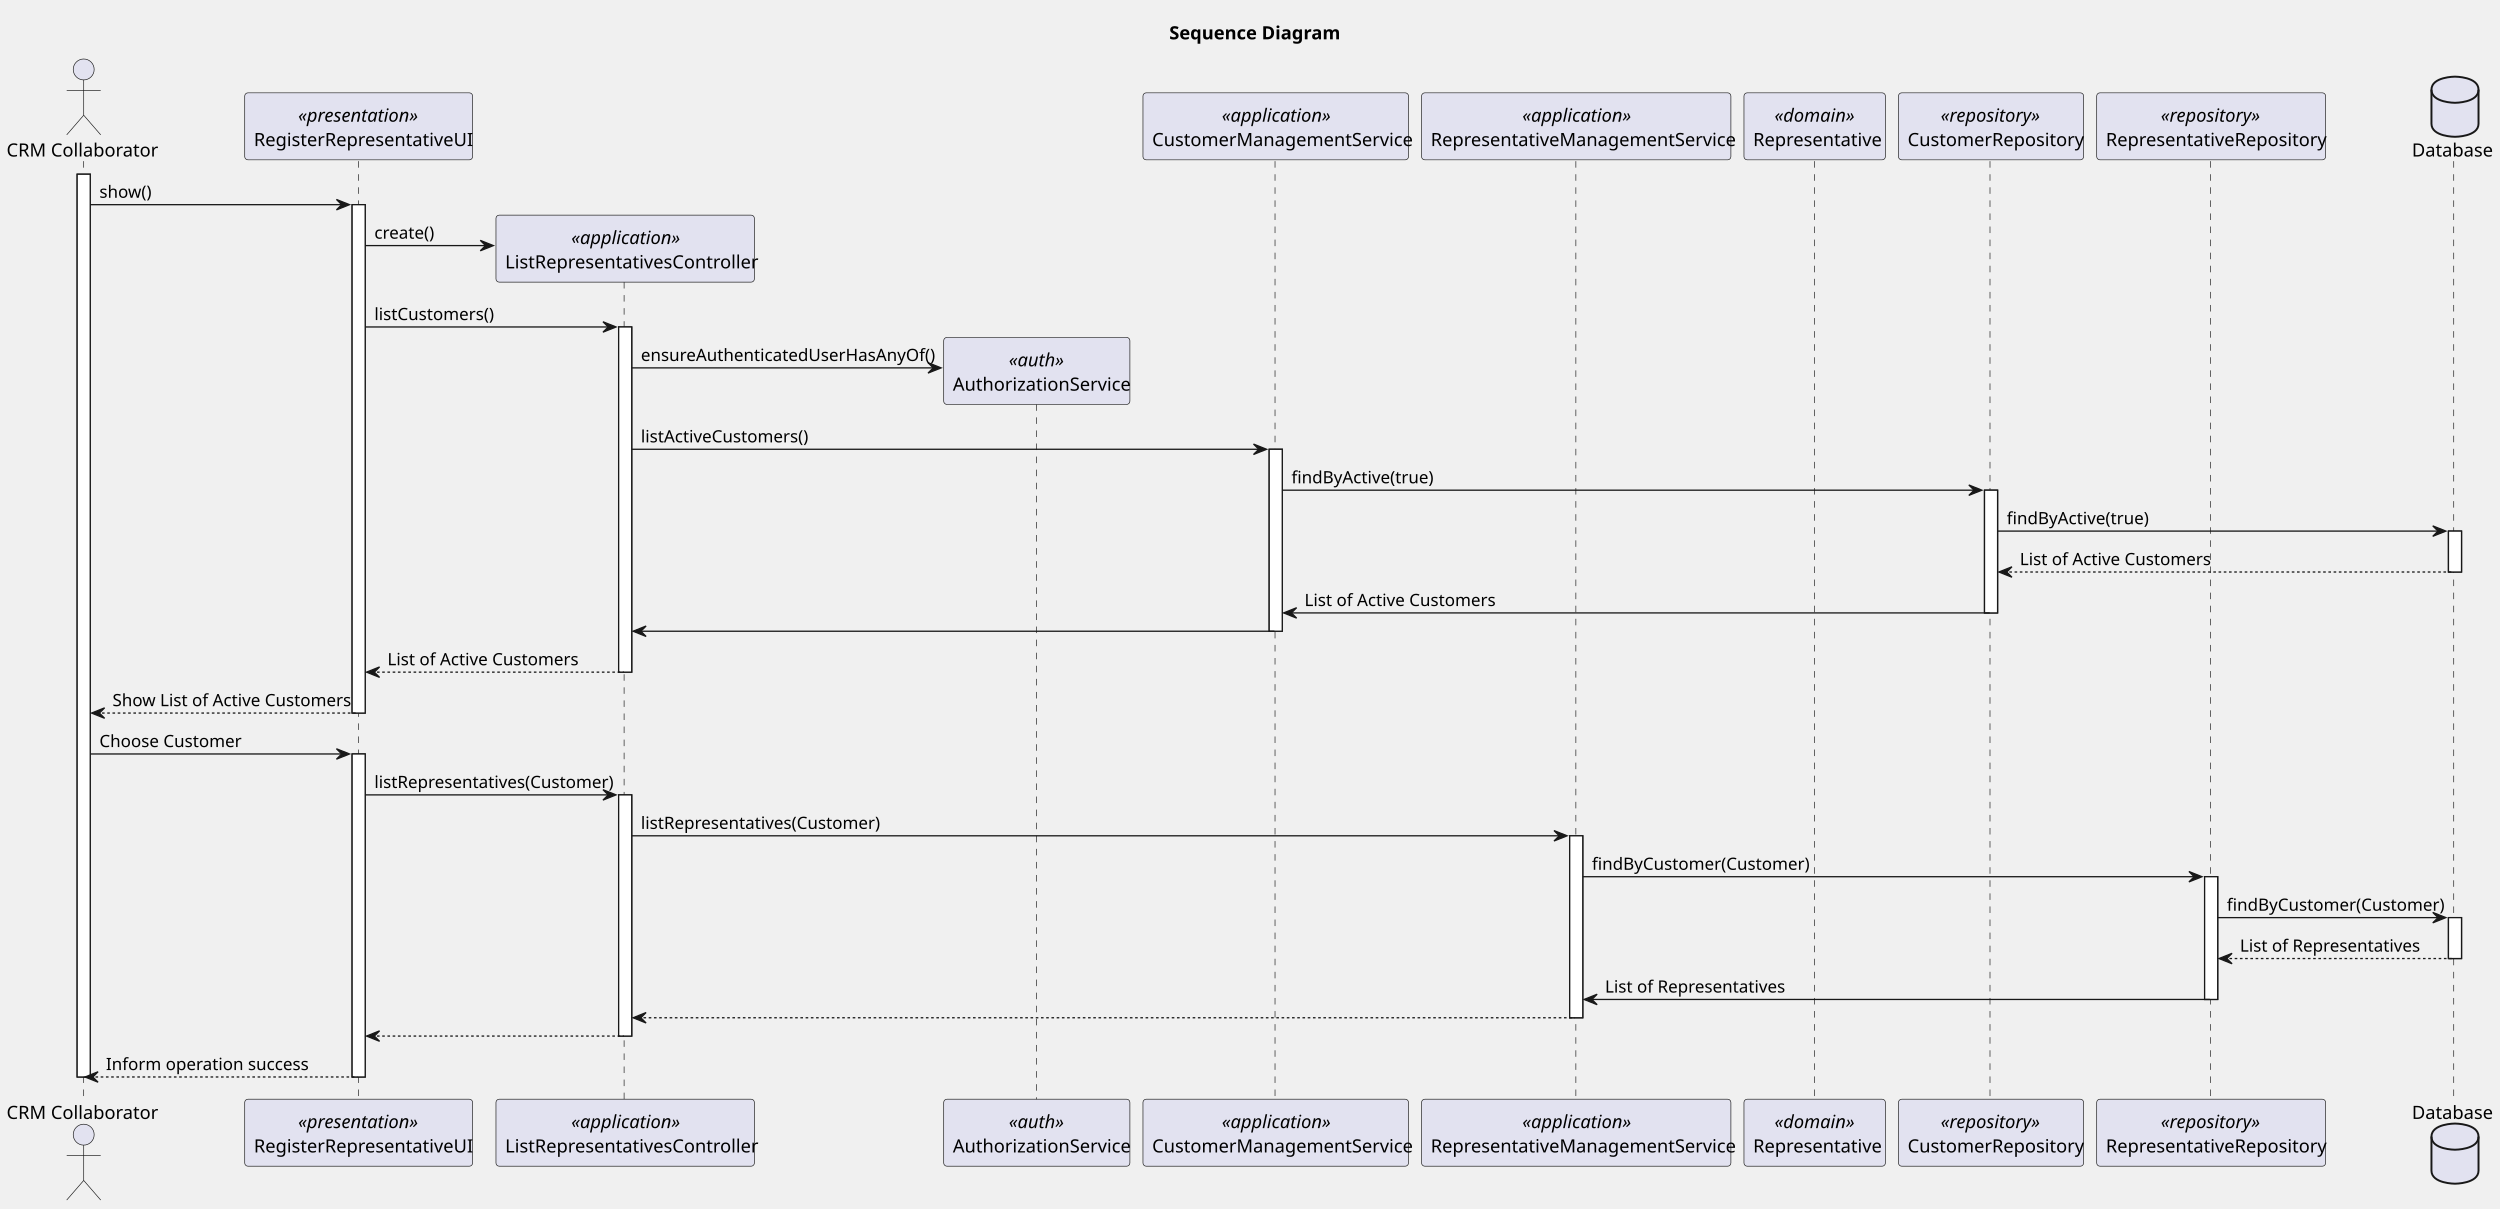
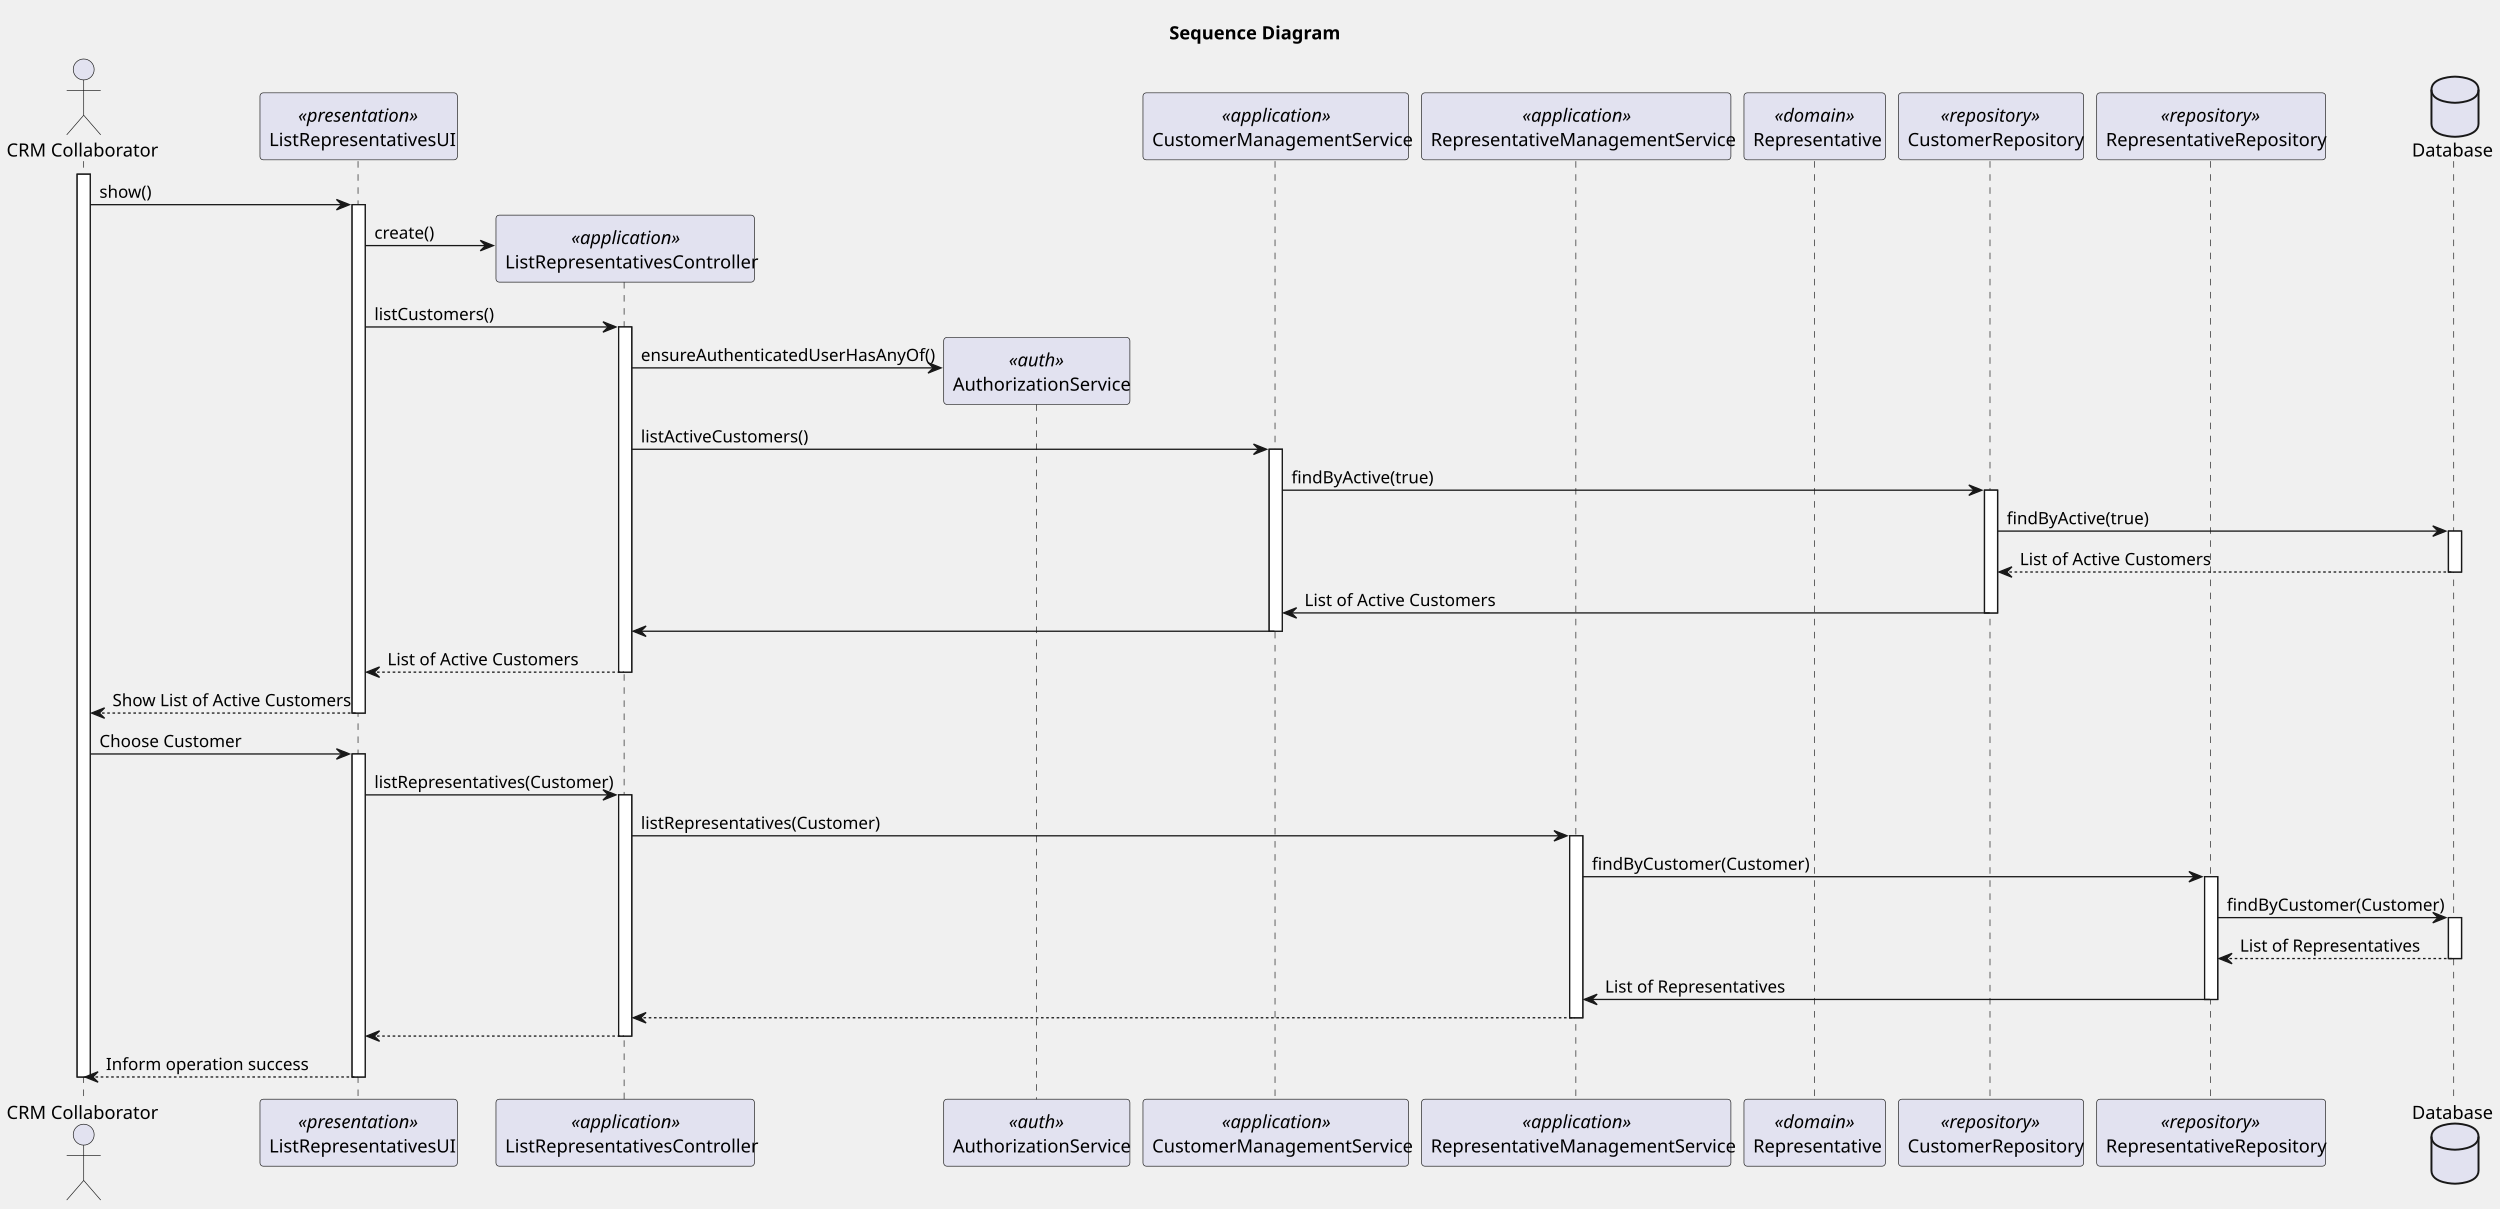
<svg xmlns="http://www.w3.org/2000/svg" contentStyleType="text/css" height="924px" preserveAspectRatio="none" style="width:1912px;height:924px;background:#FFFFFF;" version="1.1" viewBox="0 0 1912 924" width="1912px" zoomAndPan="magnify">
  <defs />
  <g>
    <text fill="#000000" font-family="sans-serif" font-size="14" font-weight="bold" lengthAdjust="spacing" textLength="126.048" x="894.247" y="30.107">Sequence Diagram</text>
    <rect fill="#FFFFFF" height="690.432" style="stroke:#181818;stroke-width:1.0;" width="10" x="59.017" y="133.242" />
    <rect fill="#FFFFFF" height="388.812" style="stroke:#181818;stroke-width:1.0;" width="10" x="269.304" y="156.533" />
    <rect fill="#FFFFFF" height="247.037" style="stroke:#181818;stroke-width:1.0;" width="10" x="269.304" y="576.637" />
    <rect fill="#FFFFFF" height="263.988" style="stroke:#181818;stroke-width:1.0;" width="10" x="473.138" y="250.066" />
    <rect fill="#FFFFFF" height="184.455" style="stroke:#181818;stroke-width:1.0;" width="10" x="473.138" y="607.928" />
    <rect fill="#FFFFFF" height="139.164" style="stroke:#181818;stroke-width:1.0;" width="10" x="970.68" y="343.6" />
    <rect fill="#FFFFFF" height="139.164" style="stroke:#181818;stroke-width:1.0;" width="10" x="1200.503" y="639.219" />
    <rect fill="#FFFFFF" height="93.873" style="stroke:#181818;stroke-width:1.0;" width="10" x="1517.75" y="374.891" />
    <rect fill="#FFFFFF" height="93.873" style="stroke:#181818;stroke-width:1.0;" width="10" x="1686.091" y="670.51" />
    <rect fill="#FFFFFF" height="31.291" style="stroke:#181818;stroke-width:1.0;" width="10" x="1872.576" y="406.182" />
    <rect fill="#FFFFFF" height="31.291" style="stroke:#181818;stroke-width:1.0;" width="10" x="1872.576" y="701.801" />
    <line style="stroke:#181818;stroke-width:0.5;stroke-dasharray:5.0,5.0;" x1="64" x2="64" y1="123.242" y2="841.674" />
-     <line style="stroke:#181818;stroke-width:0.5;stroke-dasharray:5.0,5.0;" x1="274.156" x2="274.156" y1="123.242" y2="841.674" />
+     <line style="stroke:#181818;stroke-width:0.5;stroke-dasharray:5.0,5.0;" x1="273.829" x2="273.829" y1="123.242" y2="841.674" />
    <line style="stroke:#181818;stroke-width:0.5;stroke-dasharray:5.0,5.0;" x1="477.317" x2="477.317" y1="205.654" y2="841.674" />
    <line style="stroke:#181818;stroke-width:0.5;stroke-dasharray:5.0,5.0;" x1="792.739" x2="792.739" y1="299.188" y2="841.674" />
    <line style="stroke:#181818;stroke-width:0.5;stroke-dasharray:5.0,5.0;" x1="975.139" x2="975.139" y1="123.242" y2="841.674" />
    <line style="stroke:#181818;stroke-width:0.5;stroke-dasharray:5.0,5.0;" x1="1205.221" x2="1205.221" y1="123.242" y2="841.674" />
    <line style="stroke:#181818;stroke-width:0.5;stroke-dasharray:5.0,5.0;" x1="1387.785" x2="1387.785" y1="123.242" y2="841.674" />
    <line style="stroke:#181818;stroke-width:0.5;stroke-dasharray:5.0,5.0;" x1="1521.95" x2="1521.95" y1="123.242" y2="841.674" />
    <line style="stroke:#181818;stroke-width:0.5;stroke-dasharray:5.0,5.0;" x1="1690.55" x2="1690.55" y1="123.242" y2="841.674" />
    <line style="stroke:#181818;stroke-width:0.5;stroke-dasharray:5.0,5.0;" x1="1876.611" x2="1876.611" y1="123.242" y2="841.674" />
    <text fill="#000000" font-family="sans-serif" font-size="14" lengthAdjust="spacing" textLength="112.034" x="5" y="119.728">CRM Collaborator</text>
    <ellipse cx="64.017" cy="53.121" fill="#E2E2F0" rx="8" ry="8" style="stroke:#181818;stroke-width:0.5;" />
    <path d="M64.017,61.121 L64.017,88.121 M51.017,69.121 L77.017,69.121 M64.017,88.121 L51.017,103.121 M64.017,88.121 L77.017,103.121 " fill="none" style="stroke:#181818;stroke-width:0.5;" />
    <text fill="#000000" font-family="sans-serif" font-size="14" lengthAdjust="spacing" textLength="112.034" x="5" y="855.781">CRM Collaborator</text>
    <ellipse cx="64.017" cy="867.795" fill="#E2E2F0" rx="8" ry="8" style="stroke:#181818;stroke-width:0.5;" />
    <path d="M64.017,875.795 L64.017,902.795 M51.017,883.795 L77.017,883.795 M64.017,902.795 L51.017,917.795 M64.017,902.795 L77.017,917.795 " fill="none" style="stroke:#181818;stroke-width:0.5;" />
-     <rect fill="#E2E2F0" height="51.242" rx="2.5" ry="2.5" style="stroke:#181818;stroke-width:0.5;" width="174.296" x="187.156" y="71" />
+     <rect fill="#E2E2F0" height="51.242" rx="2.5" ry="2.5" style="stroke:#181818;stroke-width:0.5;" width="150.951" x="198.829" y="71" />
    <text fill="#000000" font-family="sans-serif" font-size="14" font-style="italic" lengthAdjust="spacing" textLength="92.627" x="227.991" y="93.107">«presentation»</text>
-     <text fill="#000000" font-family="sans-serif" font-size="14" lengthAdjust="spacing" textLength="160.296" x="194.156" y="111.728">RegisterRepresentativeUI</text>
-     <rect fill="#E2E2F0" height="51.242" rx="2.5" ry="2.5" style="stroke:#181818;stroke-width:0.5;" width="174.296" x="187.156" y="840.674" />
+     <text fill="#000000" font-family="sans-serif" font-size="14" lengthAdjust="spacing" textLength="136.951" x="205.829" y="111.728">ListRepresentativesUI</text>
+     <rect fill="#E2E2F0" height="51.242" rx="2.5" ry="2.5" style="stroke:#181818;stroke-width:0.5;" width="150.951" x="198.829" y="840.674" />
    <text fill="#000000" font-family="sans-serif" font-size="14" font-style="italic" lengthAdjust="spacing" textLength="92.627" x="227.991" y="862.781">«presentation»</text>
-     <text fill="#000000" font-family="sans-serif" font-size="14" lengthAdjust="spacing" textLength="160.296" x="194.156" y="881.402">RegisterRepresentativeUI</text>
+     <text fill="#000000" font-family="sans-serif" font-size="14" lengthAdjust="spacing" textLength="136.951" x="205.829" y="881.402">ListRepresentativesUI</text>
    <rect fill="#E2E2F0" height="51.242" rx="2.5" ry="2.5" style="stroke:#181818;stroke-width:0.5;" width="197.641" x="379.317" y="840.674" />
    <text fill="#000000" font-family="sans-serif" font-size="14" font-style="italic" lengthAdjust="spacing" textLength="82.51" x="436.883" y="862.781">«application»</text>
    <text fill="#000000" font-family="sans-serif" font-size="14" lengthAdjust="spacing" textLength="183.641" x="386.317" y="881.402">ListRepresentativesController</text>
    <rect fill="#E2E2F0" height="51.242" rx="2.5" ry="2.5" style="stroke:#181818;stroke-width:0.5;" width="142.399" x="721.739" y="840.674" />
    <text fill="#000000" font-family="sans-serif" font-size="14" font-style="italic" lengthAdjust="spacing" textLength="42.82" x="771.529" y="862.781">«auth»</text>
    <text fill="#000000" font-family="sans-serif" font-size="14" lengthAdjust="spacing" textLength="128.399" x="728.739" y="881.402">AuthorizationService</text>
    <rect fill="#E2E2F0" height="51.242" rx="2.5" ry="2.5" style="stroke:#181818;stroke-width:0.5;" width="203.082" x="874.139" y="71" />
    <text fill="#000000" font-family="sans-serif" font-size="14" font-style="italic" lengthAdjust="spacing" textLength="82.51" x="934.425" y="93.107">«application»</text>
    <text fill="#000000" font-family="sans-serif" font-size="14" lengthAdjust="spacing" textLength="189.082" x="881.139" y="111.728">CustomerManagementService</text>
    <rect fill="#E2E2F0" height="51.242" rx="2.5" ry="2.5" style="stroke:#181818;stroke-width:0.5;" width="203.082" x="874.139" y="840.674" />
    <text fill="#000000" font-family="sans-serif" font-size="14" font-style="italic" lengthAdjust="spacing" textLength="82.51" x="934.425" y="862.781">«application»</text>
    <text fill="#000000" font-family="sans-serif" font-size="14" lengthAdjust="spacing" textLength="189.082" x="881.139" y="881.402">CustomerManagementService</text>
    <rect fill="#E2E2F0" height="51.242" rx="2.5" ry="2.5" style="stroke:#181818;stroke-width:0.5;" width="236.565" x="1087.221" y="71" />
    <text fill="#000000" font-family="sans-serif" font-size="14" font-style="italic" lengthAdjust="spacing" textLength="82.51" x="1164.248" y="93.107">«application»</text>
    <text fill="#000000" font-family="sans-serif" font-size="14" lengthAdjust="spacing" textLength="222.565" x="1094.221" y="111.728">RepresentativeManagementService</text>
    <rect fill="#E2E2F0" height="51.242" rx="2.5" ry="2.5" style="stroke:#181818;stroke-width:0.5;" width="236.565" x="1087.221" y="840.674" />
    <text fill="#000000" font-family="sans-serif" font-size="14" font-style="italic" lengthAdjust="spacing" textLength="82.51" x="1164.248" y="862.781">«application»</text>
    <text fill="#000000" font-family="sans-serif" font-size="14" lengthAdjust="spacing" textLength="222.565" x="1094.221" y="881.402">RepresentativeManagementService</text>
    <rect fill="#E2E2F0" height="51.242" rx="2.5" ry="2.5" style="stroke:#181818;stroke-width:0.5;" width="108.165" x="1333.785" y="71" />
    <text fill="#000000" font-family="sans-serif" font-size="14" font-style="italic" lengthAdjust="spacing" textLength="61.489" x="1357.123" y="93.107">«domain»</text>
    <text fill="#000000" font-family="sans-serif" font-size="14" lengthAdjust="spacing" textLength="94.165" x="1340.785" y="111.728">Representative</text>
    <rect fill="#E2E2F0" height="51.242" rx="2.5" ry="2.5" style="stroke:#181818;stroke-width:0.5;" width="108.165" x="1333.785" y="840.674" />
    <text fill="#000000" font-family="sans-serif" font-size="14" font-style="italic" lengthAdjust="spacing" textLength="61.489" x="1357.123" y="862.781">«domain»</text>
    <text fill="#000000" font-family="sans-serif" font-size="14" lengthAdjust="spacing" textLength="94.165" x="1340.785" y="881.402">Representative</text>
    <rect fill="#E2E2F0" height="51.242" rx="2.5" ry="2.5" style="stroke:#181818;stroke-width:0.5;" width="141.6" x="1451.95" y="71" />
    <text fill="#000000" font-family="sans-serif" font-size="14" font-style="italic" lengthAdjust="spacing" textLength="77.041" x="1484.229" y="93.107">«repository»</text>
    <text fill="#000000" font-family="sans-serif" font-size="14" lengthAdjust="spacing" textLength="127.6" x="1458.95" y="111.728">CustomerRepository</text>
    <rect fill="#E2E2F0" height="51.242" rx="2.5" ry="2.5" style="stroke:#181818;stroke-width:0.5;" width="141.6" x="1451.95" y="840.674" />
    <text fill="#000000" font-family="sans-serif" font-size="14" font-style="italic" lengthAdjust="spacing" textLength="77.041" x="1484.229" y="862.781">«repository»</text>
    <text fill="#000000" font-family="sans-serif" font-size="14" lengthAdjust="spacing" textLength="127.6" x="1458.95" y="881.402">CustomerRepository</text>
    <rect fill="#E2E2F0" height="51.242" rx="2.5" ry="2.5" style="stroke:#181818;stroke-width:0.5;" width="175.082" x="1603.55" y="71" />
    <text fill="#000000" font-family="sans-serif" font-size="14" font-style="italic" lengthAdjust="spacing" textLength="77.041" x="1652.57" y="93.107">«repository»</text>
    <text fill="#000000" font-family="sans-serif" font-size="14" lengthAdjust="spacing" textLength="161.082" x="1610.55" y="111.728">RepresentativeRepository</text>
    <rect fill="#E2E2F0" height="51.242" rx="2.5" ry="2.5" style="stroke:#181818;stroke-width:0.5;" width="175.082" x="1603.55" y="840.674" />
    <text fill="#000000" font-family="sans-serif" font-size="14" font-style="italic" lengthAdjust="spacing" textLength="77.041" x="1652.57" y="862.781">«repository»</text>
    <text fill="#000000" font-family="sans-serif" font-size="14" lengthAdjust="spacing" textLength="161.082" x="1610.55" y="881.402">RepresentativeRepository</text>
    <text fill="#000000" font-family="sans-serif" font-size="14" lengthAdjust="spacing" textLength="59.931" x="1844.611" y="119.728">Database</text>
    <path d="M1859.576,68.621 C1859.576,58.621 1877.576,58.621 1877.576,58.621 C1877.576,58.621 1895.576,58.621 1895.576,68.621 L1895.576,94.621 C1895.576,104.621 1877.576,104.621 1877.576,104.621 C1877.576,104.621 1859.576,104.621 1859.576,94.621 L1859.576,68.621 " fill="#E2E2F0" style="stroke:#181818;stroke-width:1.5;" />
    <path d="M1859.576,68.621 C1859.576,78.621 1877.576,78.621 1877.576,78.621 C1877.576,78.621 1895.576,78.621 1895.576,68.621 " fill="none" style="stroke:#181818;stroke-width:1.5;" />
    <text fill="#000000" font-family="sans-serif" font-size="14" lengthAdjust="spacing" textLength="59.931" x="1844.611" y="855.781">Database</text>
    <path d="M1859.576,869.295 C1859.576,859.295 1877.576,859.295 1877.576,859.295 C1877.576,859.295 1895.576,859.295 1895.576,869.295 L1895.576,895.295 C1895.576,905.295 1877.576,905.295 1877.576,905.295 C1877.576,905.295 1859.576,905.295 1859.576,895.295 L1859.576,869.295 " fill="#E2E2F0" style="stroke:#181818;stroke-width:1.5;" />
    <path d="M1859.576,869.295 C1859.576,879.295 1877.576,879.295 1877.576,879.295 C1877.576,879.295 1895.576,879.295 1895.576,869.295 " fill="none" style="stroke:#181818;stroke-width:1.5;" />
    <rect fill="#FFFFFF" height="690.432" style="stroke:#181818;stroke-width:1.0;" width="10" x="59.017" y="133.242" />
    <rect fill="#FFFFFF" height="388.812" style="stroke:#181818;stroke-width:1.0;" width="10" x="269.304" y="156.533" />
    <rect fill="#FFFFFF" height="247.037" style="stroke:#181818;stroke-width:1.0;" width="10" x="269.304" y="576.637" />
    <rect fill="#FFFFFF" height="263.988" style="stroke:#181818;stroke-width:1.0;" width="10" x="473.138" y="250.066" />
    <rect fill="#FFFFFF" height="184.455" style="stroke:#181818;stroke-width:1.0;" width="10" x="473.138" y="607.928" />
    <rect fill="#FFFFFF" height="139.164" style="stroke:#181818;stroke-width:1.0;" width="10" x="970.68" y="343.6" />
    <rect fill="#FFFFFF" height="139.164" style="stroke:#181818;stroke-width:1.0;" width="10" x="1200.503" y="639.219" />
    <rect fill="#FFFFFF" height="93.873" style="stroke:#181818;stroke-width:1.0;" width="10" x="1517.75" y="374.891" />
    <rect fill="#FFFFFF" height="93.873" style="stroke:#181818;stroke-width:1.0;" width="10" x="1686.091" y="670.51" />
    <rect fill="#FFFFFF" height="31.291" style="stroke:#181818;stroke-width:1.0;" width="10" x="1872.576" y="406.182" />
    <rect fill="#FFFFFF" height="31.291" style="stroke:#181818;stroke-width:1.0;" width="10" x="1872.576" y="701.801" />
    <polygon fill="#181818" points="257.304,152.533,267.304,156.533,257.304,160.533,261.304,156.533" style="stroke:#181818;stroke-width:1.0;" />
    <line style="stroke:#181818;stroke-width:1.0;" x1="69.017" x2="263.304" y1="156.533" y2="156.533" />
    <text fill="#000000" font-family="sans-serif" font-size="13" lengthAdjust="spacing" textLength="39.006" x="76.017" y="151.27">show()</text>
    <polygon fill="#181818" points="367.317,183.824,377.317,187.824,367.317,191.824,371.317,187.824" style="stroke:#181818;stroke-width:1.0;" />
    <line style="stroke:#181818;stroke-width:1.0;" x1="279.304" x2="373.317" y1="187.824" y2="187.824" />
    <text fill="#000000" font-family="sans-serif" font-size="13" lengthAdjust="spacing" textLength="44.789" x="286.304" y="182.561">create()</text>
    <rect fill="#E2E2F0" height="51.242" rx="2.5" ry="2.5" style="stroke:#181818;stroke-width:0.5;" width="197.641" x="379.317" y="164.533" />
    <text fill="#000000" font-family="sans-serif" font-size="14" font-style="italic" lengthAdjust="spacing" textLength="82.51" x="436.883" y="186.641">«application»</text>
    <text fill="#000000" font-family="sans-serif" font-size="14" lengthAdjust="spacing" textLength="183.641" x="386.317" y="205.262">ListRepresentativesController</text>
    <polygon fill="#181818" points="461.138,246.066,471.138,250.066,461.138,254.066,465.138,250.066" style="stroke:#181818;stroke-width:1.0;" />
    <line style="stroke:#181818;stroke-width:1.0;" x1="279.304" x2="467.138" y1="250.066" y2="250.066" />
    <text fill="#000000" font-family="sans-serif" font-size="13" lengthAdjust="spacing" textLength="87.394" x="286.304" y="244.804">listCustomers()</text>
    <polygon fill="#181818" points="709.739,277.357,719.739,281.357,709.739,285.357,713.739,281.357" style="stroke:#181818;stroke-width:1.0;" />
    <line style="stroke:#181818;stroke-width:1.0;" x1="483.138" x2="715.739" y1="281.357" y2="281.357" />
    <text fill="#000000" font-family="sans-serif" font-size="13" lengthAdjust="spacing" textLength="214.602" x="490.138" y="276.095">ensureAuthenticatedUserHasAnyOf()</text>
    <rect fill="#E2E2F0" height="51.242" rx="2.5" ry="2.5" style="stroke:#181818;stroke-width:0.5;" width="142.399" x="721.739" y="258.066" />
    <text fill="#000000" font-family="sans-serif" font-size="14" font-style="italic" lengthAdjust="spacing" textLength="42.82" x="771.529" y="280.174">«auth»</text>
    <text fill="#000000" font-family="sans-serif" font-size="14" lengthAdjust="spacing" textLength="128.399" x="728.739" y="298.795">AuthorizationService</text>
    <polygon fill="#181818" points="958.68,339.6,968.68,343.6,958.68,347.6,962.68,343.6" style="stroke:#181818;stroke-width:1.0;" />
    <line style="stroke:#181818;stroke-width:1.0;" x1="483.138" x2="964.68" y1="343.6" y2="343.6" />
    <text fill="#000000" font-family="sans-serif" font-size="13" lengthAdjust="spacing" textLength="122.795" x="490.138" y="338.337">listActiveCustomers()</text>
    <polygon fill="#181818" points="1505.75,370.891,1515.75,374.891,1505.75,378.891,1509.75,374.891" style="stroke:#181818;stroke-width:1.0;" />
    <line style="stroke:#181818;stroke-width:1.0;" x1="980.68" x2="1511.75" y1="374.891" y2="374.891" />
    <text fill="#000000" font-family="sans-serif" font-size="13" lengthAdjust="spacing" textLength="102.591" x="987.68" y="369.628">findByActive(true)</text>
    <polygon fill="#181818" points="1860.576,402.182,1870.576,406.182,1860.576,410.182,1864.576,406.182" style="stroke:#181818;stroke-width:1.0;" />
    <line style="stroke:#181818;stroke-width:1.0;" x1="1527.75" x2="1866.576" y1="406.182" y2="406.182" />
    <text fill="#000000" font-family="sans-serif" font-size="13" lengthAdjust="spacing" textLength="102.591" x="1534.75" y="400.919">findByActive(true)</text>
    <polygon fill="#181818" points="1538.75,433.473,1528.75,437.473,1538.75,441.473,1534.75,437.473" style="stroke:#181818;stroke-width:1.0;" />
    <line style="stroke:#181818;stroke-width:1.0;stroke-dasharray:2.0,2.0;" x1="1532.75" x2="1876.576" y1="437.473" y2="437.473" />
    <text fill="#000000" font-family="sans-serif" font-size="13" lengthAdjust="spacing" textLength="140.156" x="1544.75" y="432.21">List of Active Customers</text>
    <polygon fill="#181818" points="991.68,464.764,981.68,468.764,991.68,472.764,987.68,468.764" style="stroke:#181818;stroke-width:1.0;" />
    <line style="stroke:#181818;stroke-width:1.0;" x1="985.68" x2="1521.75" y1="468.764" y2="468.764" />
    <text fill="#000000" font-family="sans-serif" font-size="13" lengthAdjust="spacing" textLength="140.156" x="997.68" y="463.501">List of Active Customers</text>
    <polygon fill="#181818" points="494.138,478.764,484.138,482.764,494.138,486.764,490.138,482.764" style="stroke:#181818;stroke-width:1.0;" />
    <line style="stroke:#181818;stroke-width:1.0;" x1="488.138" x2="974.68" y1="482.764" y2="482.764" />
    <polygon fill="#181818" points="290.304,510.055,280.304,514.055,290.304,518.055,286.304,514.055" style="stroke:#181818;stroke-width:1.0;" />
    <line style="stroke:#181818;stroke-width:1.0;stroke-dasharray:2.0,2.0;" x1="284.304" x2="477.138" y1="514.055" y2="514.055" />
    <text fill="#000000" font-family="sans-serif" font-size="13" lengthAdjust="spacing" textLength="140.156" x="296.304" y="508.792">List of Active Customers</text>
    <polygon fill="#181818" points="80.017,541.346,70.017,545.346,80.017,549.346,76.017,545.346" style="stroke:#181818;stroke-width:1.0;" />
    <line style="stroke:#181818;stroke-width:1.0;stroke-dasharray:2.0,2.0;" x1="74.017" x2="273.304" y1="545.346" y2="545.346" />
    <text fill="#000000" font-family="sans-serif" font-size="13" lengthAdjust="spacing" textLength="176.287" x="86.017" y="540.083">Show List of Active Customers</text>
    <polygon fill="#181818" points="257.304,572.637,267.304,576.637,257.304,580.637,261.304,576.637" style="stroke:#181818;stroke-width:1.0;" />
    <line style="stroke:#181818;stroke-width:1.0;" x1="69.017" x2="263.304" y1="576.637" y2="576.637" />
    <text fill="#000000" font-family="sans-serif" font-size="13" lengthAdjust="spacing" textLength="104.768" x="76.017" y="571.374">Choose Customer</text>
    <polygon fill="#181818" points="461.138,603.928,471.138,607.928,461.138,611.928,465.138,607.928" style="stroke:#181818;stroke-width:1.0;" />
    <line style="stroke:#181818;stroke-width:1.0;" x1="279.304" x2="467.138" y1="607.928" y2="607.928" />
    <text fill="#000000" font-family="sans-serif" font-size="13" lengthAdjust="spacing" textLength="174.833" x="286.304" y="602.665">listRepresentatives(Customer)</text>
    <polygon fill="#181818" points="1188.503,635.219,1198.503,639.219,1188.503,643.219,1192.503,639.219" style="stroke:#181818;stroke-width:1.0;" />
    <line style="stroke:#181818;stroke-width:1.0;" x1="483.138" x2="1194.503" y1="639.219" y2="639.219" />
    <text fill="#000000" font-family="sans-serif" font-size="13" lengthAdjust="spacing" textLength="174.833" x="490.138" y="633.956">listRepresentatives(Customer)</text>
    <polygon fill="#181818" points="1674.091,666.51,1684.091,670.51,1674.091,674.51,1678.091,670.51" style="stroke:#181818;stroke-width:1.0;" />
    <line style="stroke:#181818;stroke-width:1.0;" x1="1210.503" x2="1680.091" y1="670.51" y2="670.51" />
    <text fill="#000000" font-family="sans-serif" font-size="13" lengthAdjust="spacing" textLength="157.485" x="1217.503" y="665.247">findByCustomer(Customer)</text>
    <polygon fill="#181818" points="1860.576,697.801,1870.576,701.801,1860.576,705.801,1864.576,701.801" style="stroke:#181818;stroke-width:1.0;" />
    <line style="stroke:#181818;stroke-width:1.0;" x1="1696.091" x2="1866.576" y1="701.801" y2="701.801" />
    <text fill="#000000" font-family="sans-serif" font-size="13" lengthAdjust="spacing" textLength="157.485" x="1703.091" y="696.538">findByCustomer(Customer)</text>
    <polygon fill="#181818" points="1707.091,729.092,1697.091,733.092,1707.091,737.092,1703.091,733.092" style="stroke:#181818;stroke-width:1.0;" />
    <line style="stroke:#181818;stroke-width:1.0;stroke-dasharray:2.0,2.0;" x1="1701.091" x2="1876.576" y1="733.092" y2="733.092" />
    <text fill="#000000" font-family="sans-serif" font-size="13" lengthAdjust="spacing" textLength="132.234" x="1713.091" y="727.829">List of Representatives</text>
    <polygon fill="#181818" points="1221.503,760.383,1211.503,764.383,1221.503,768.383,1217.503,764.383" style="stroke:#181818;stroke-width:1.0;" />
    <line style="stroke:#181818;stroke-width:1.0;" x1="1215.503" x2="1690.091" y1="764.383" y2="764.383" />
    <text fill="#000000" font-family="sans-serif" font-size="13" lengthAdjust="spacing" textLength="132.234" x="1227.503" y="759.12">List of Representatives</text>
    <polygon fill="#181818" points="494.138,774.383,484.138,778.383,494.138,782.383,490.138,778.383" style="stroke:#181818;stroke-width:1.0;" />
    <line style="stroke:#181818;stroke-width:1.0;stroke-dasharray:2.0,2.0;" x1="488.138" x2="1204.503" y1="778.383" y2="778.383" />
    <polygon fill="#181818" points="290.304,788.383,280.304,792.383,290.304,796.383,286.304,792.383" style="stroke:#181818;stroke-width:1.0;" />
    <line style="stroke:#181818;stroke-width:1.0;stroke-dasharray:2.0,2.0;" x1="284.304" x2="477.138" y1="792.383" y2="792.383" />
    <polygon fill="#181818" points="75.017,819.674,65.017,823.674,75.017,827.674,71.017,823.674" style="stroke:#181818;stroke-width:1.0;" />
    <line style="stroke:#181818;stroke-width:1.0;stroke-dasharray:2.0,2.0;" x1="69.017" x2="273.304" y1="823.674" y2="823.674" />
    <text fill="#000000" font-family="sans-serif" font-size="13" lengthAdjust="spacing" textLength="145.234" x="81.017" y="818.411">Inform operation success</text>
  </g>
</svg>
